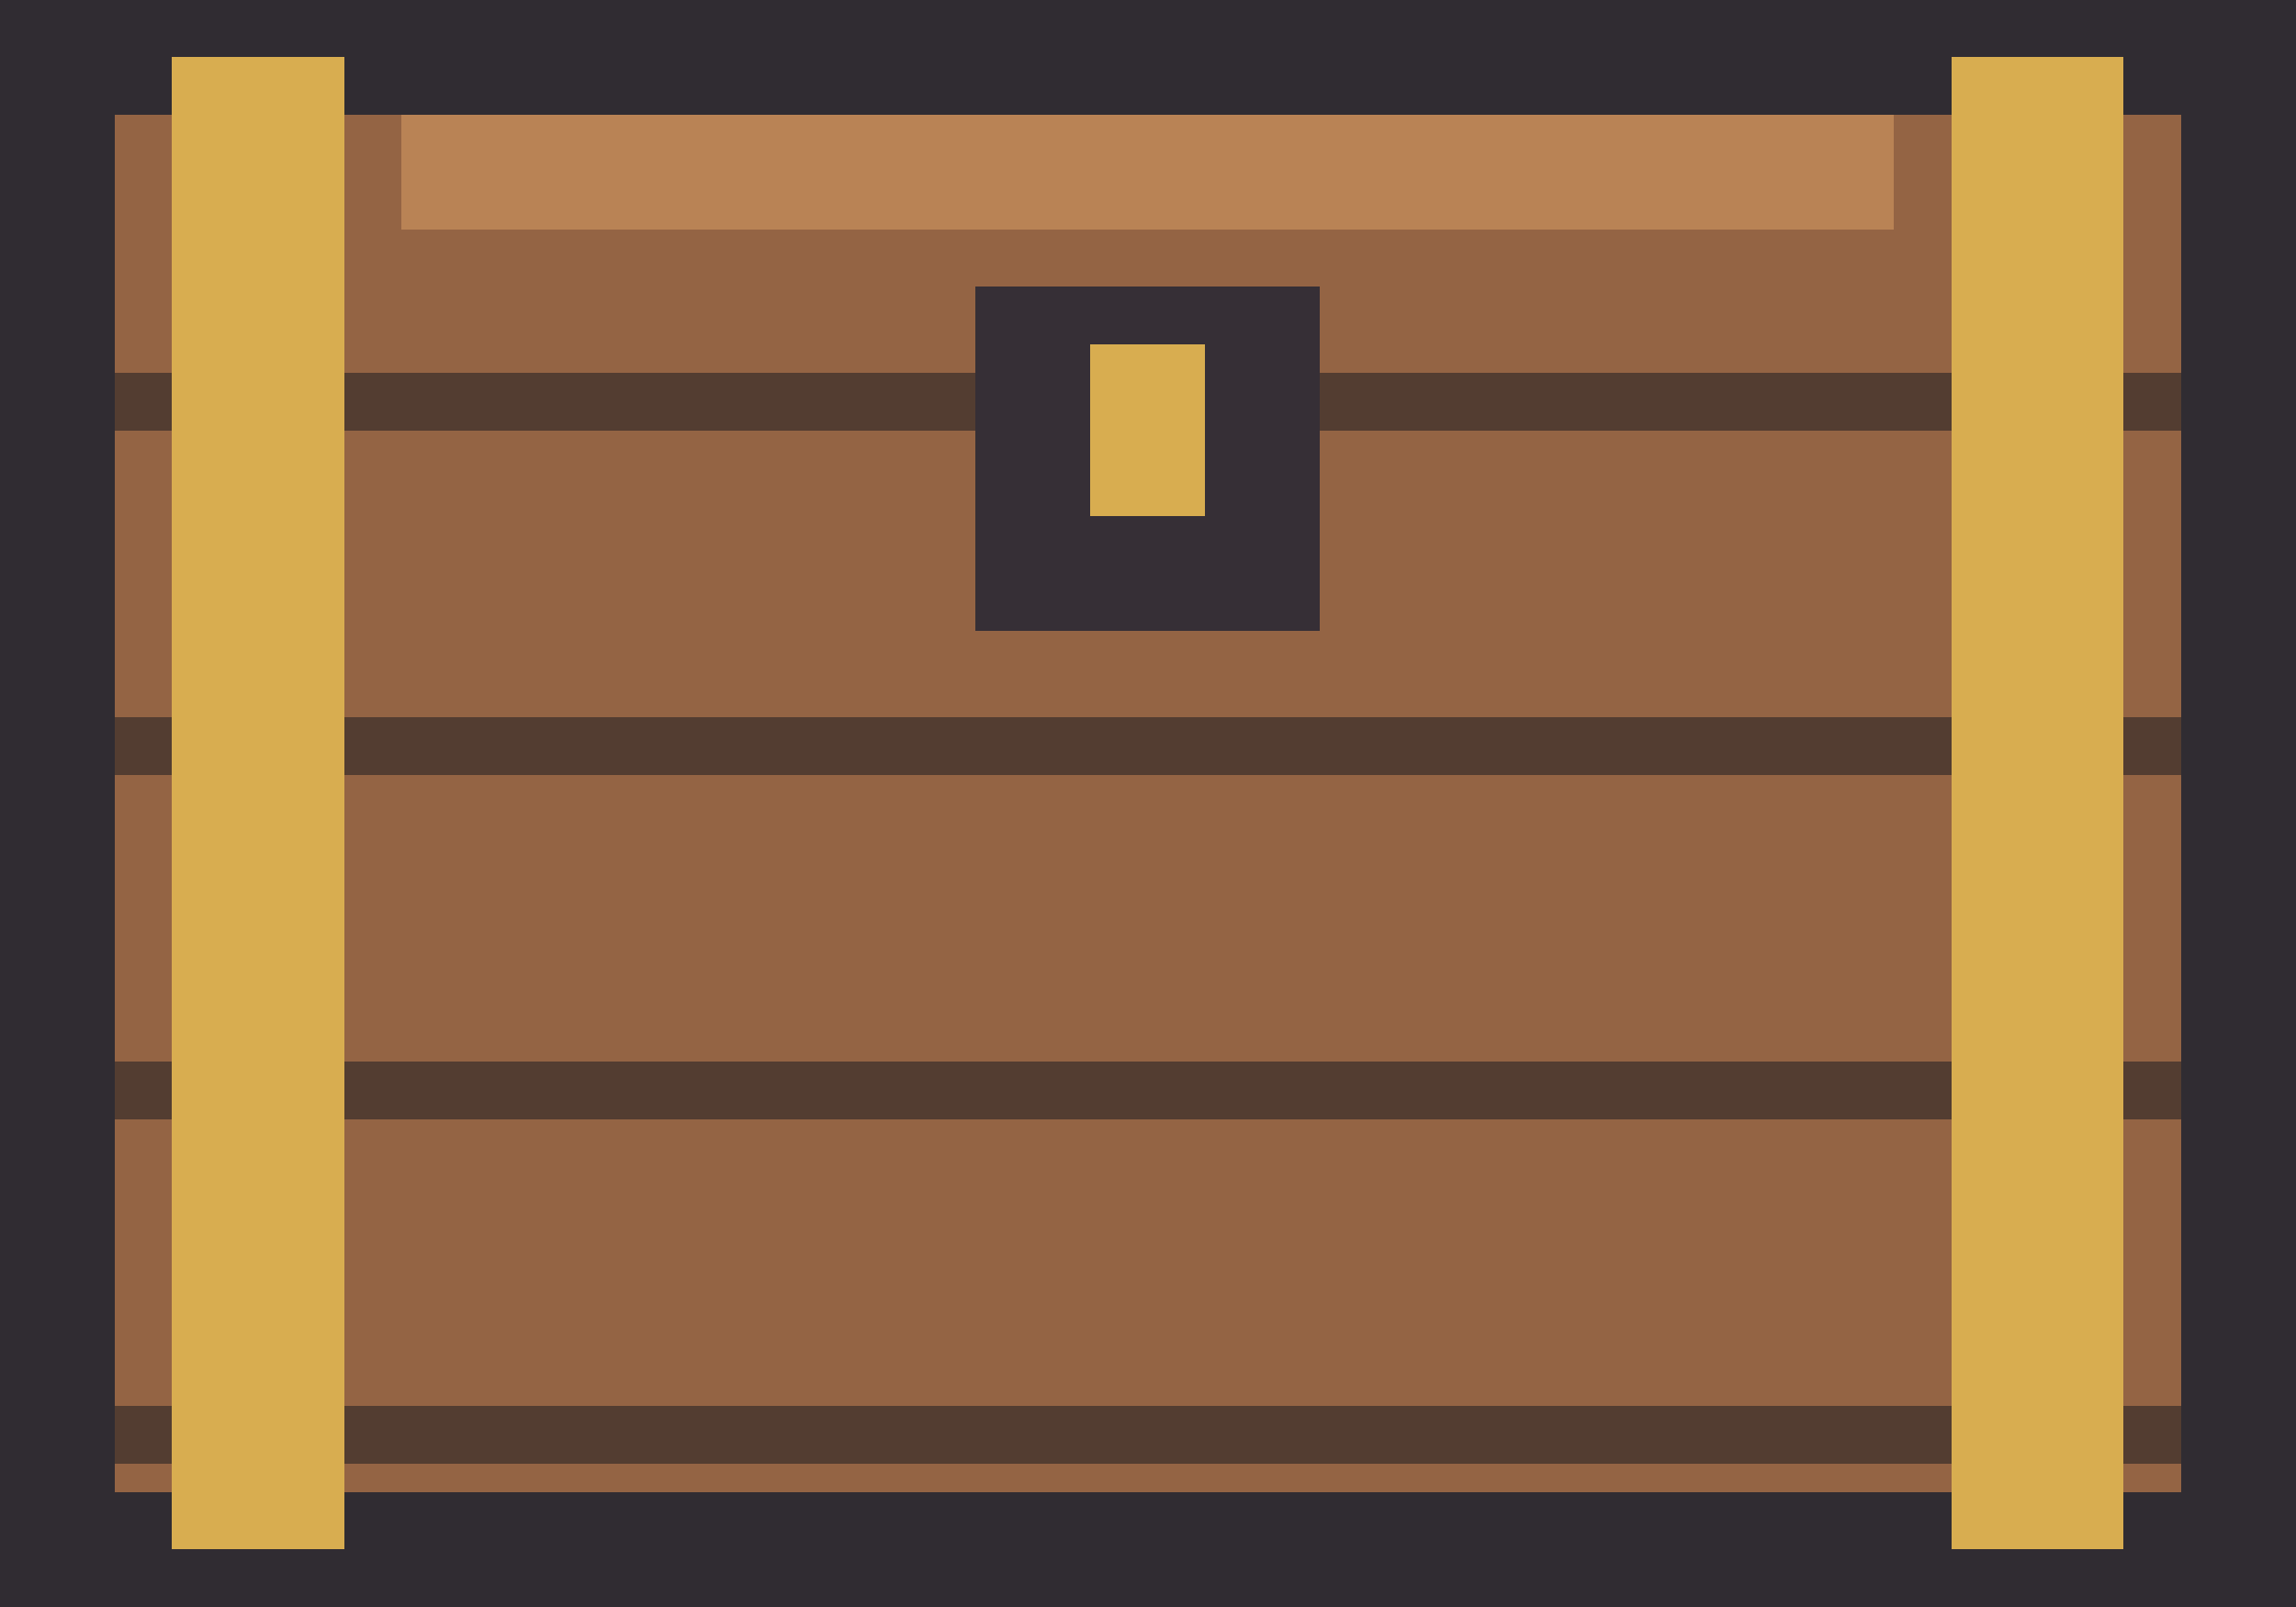
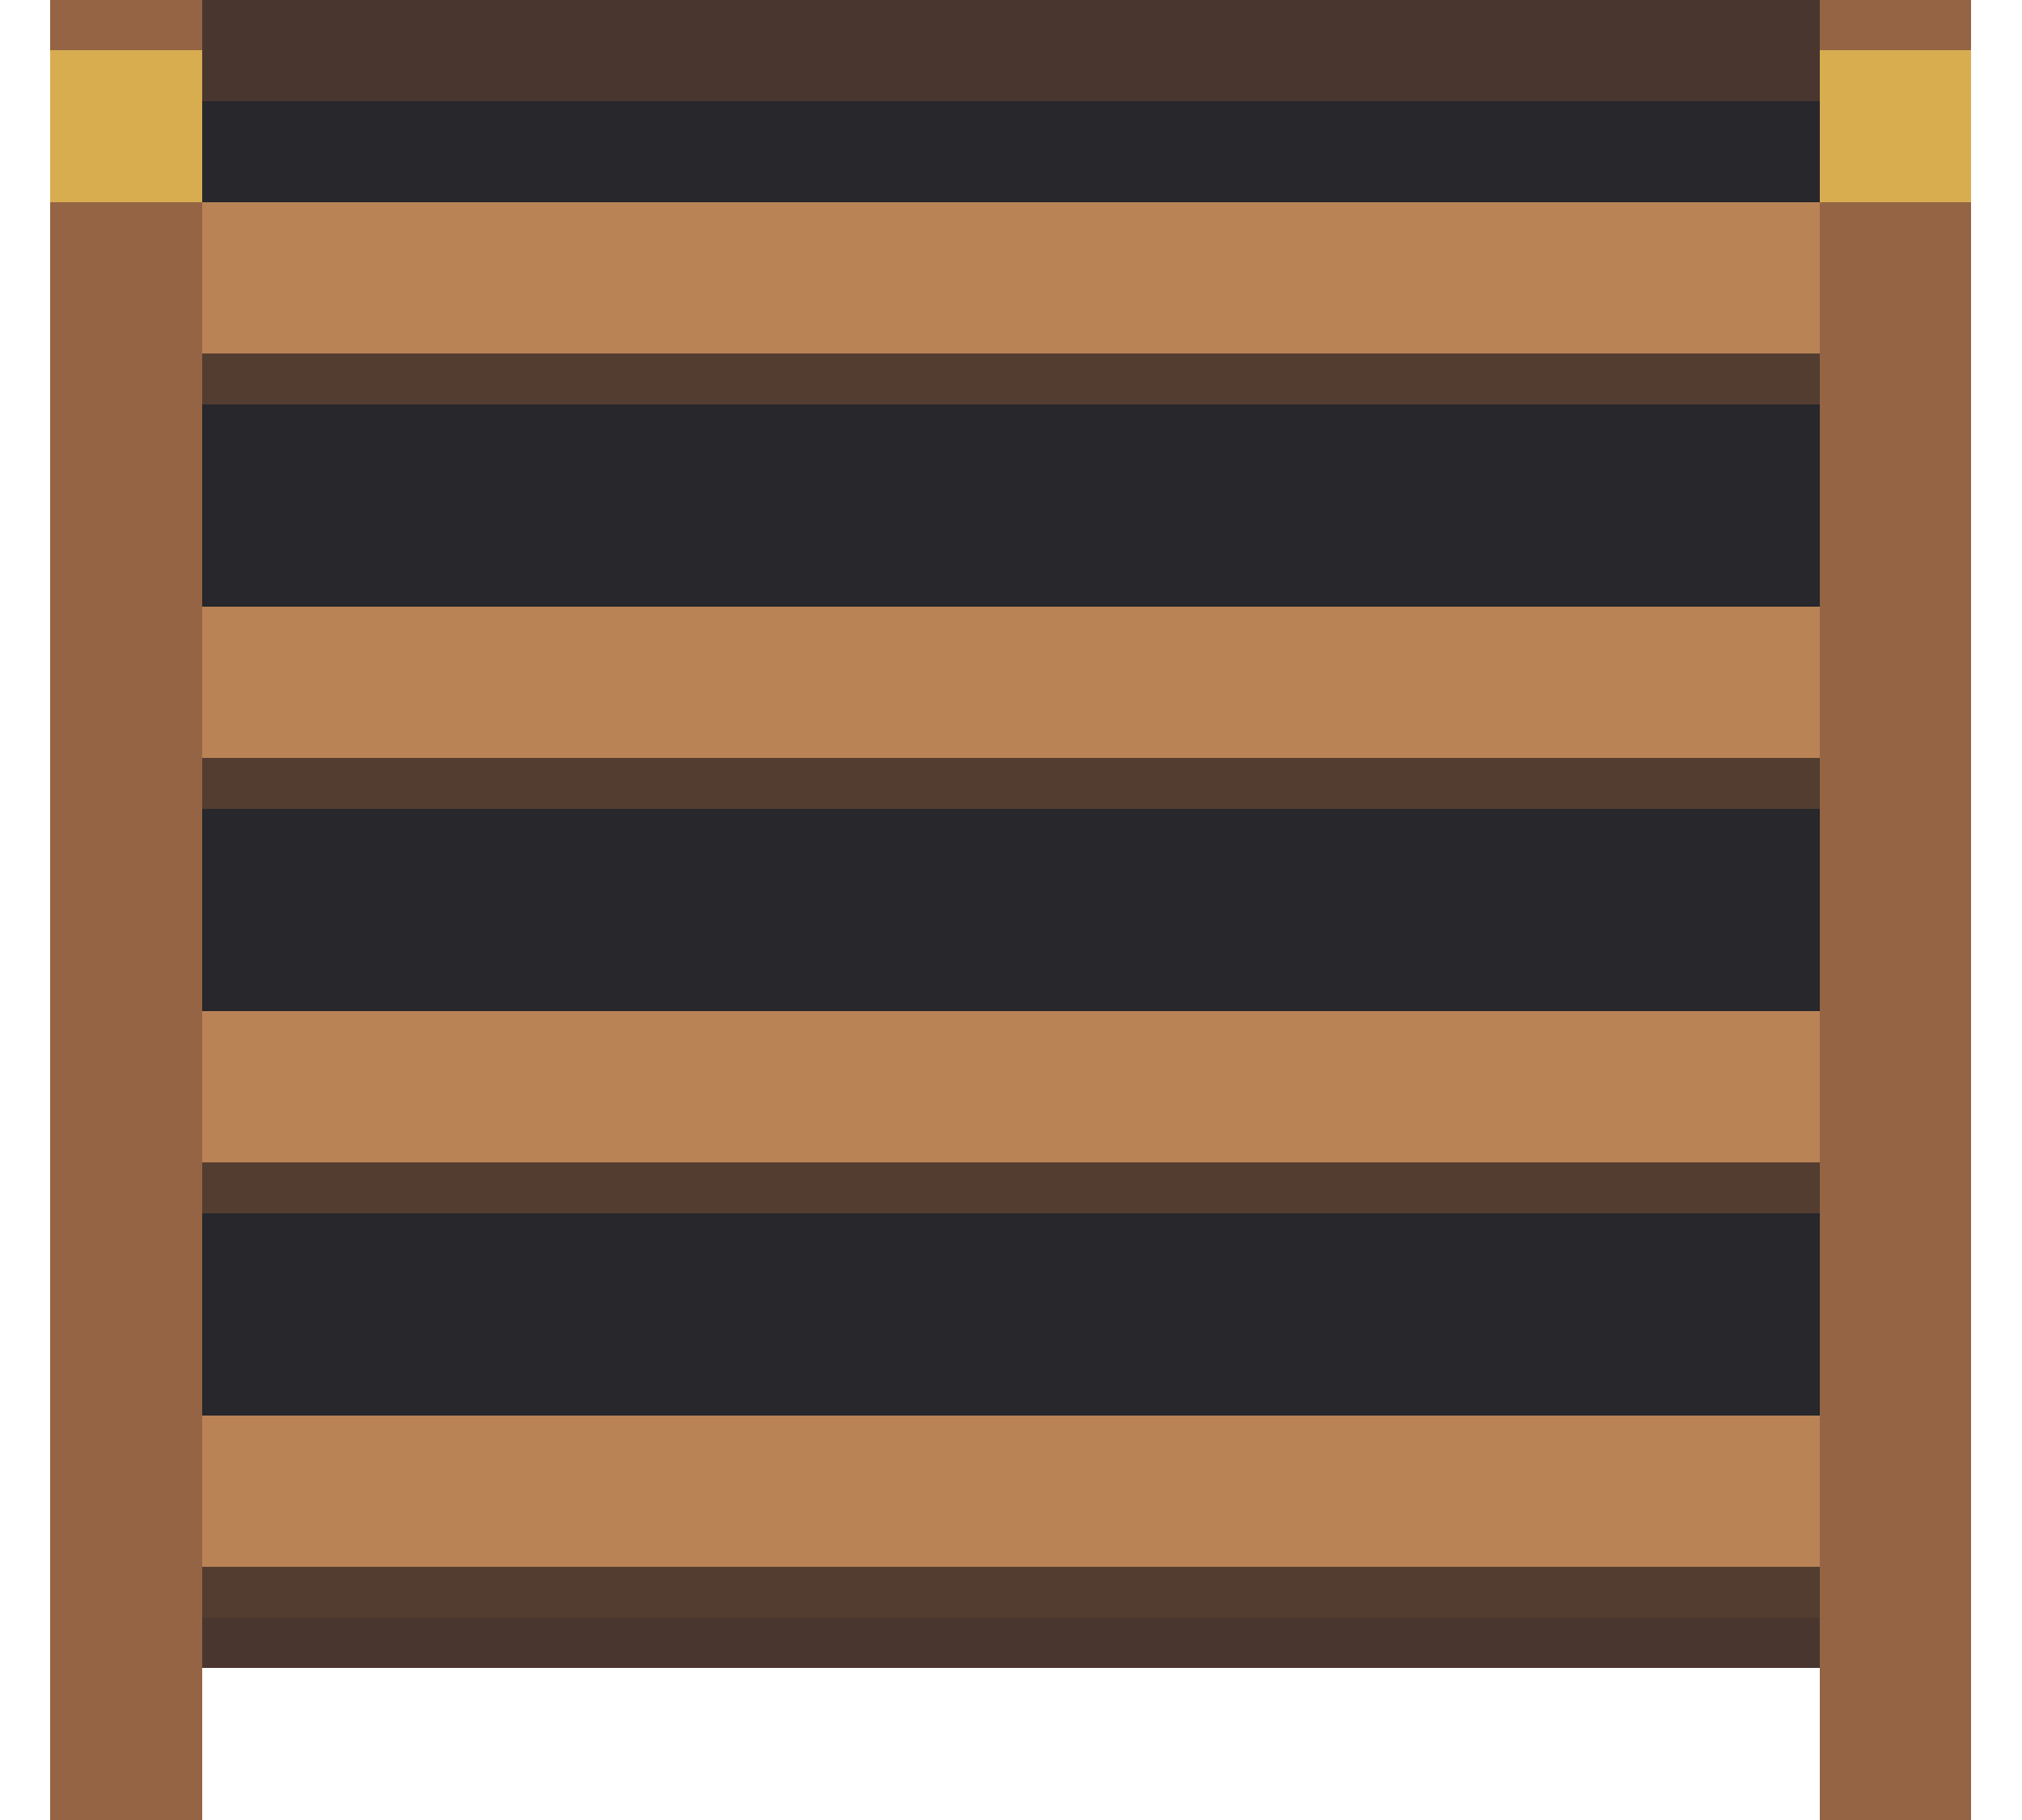
- <svg xmlns="http://www.w3.org/2000/svg" width="40" height="28" viewBox="0 0 40 28" shape-rendering="crispEdges">
-   <path fill="#302c32" d="M0 0H40V28H0Z" />
-   <path fill="#946444" d="M2 2H38V26H2Z" />
-   <path d="M2 7H38" stroke="#533d31" />
-   <path d="M2 13H38" stroke="#533d31" />
-   <path d="M2 19H38" stroke="#533d31" />
-   <path d="M2 25H38" stroke="#533d31" />
-   <path fill="#d8ad50" d="M3 1H6V27H3ZM34 1H37V27H34Z" />
-   <path fill="#362f36" d="M17 5H23V11H17Z" />
-   <path fill="#d8ad50" d="M19 6H21V9H19Z" />
-   <path fill="#b98355" d="M7 2H33V4H7Z" />
+ <svg xmlns="http://www.w3.org/2000/svg" width="40" height="36" shape-rendering="crispEdges">
+   <path fill="#49372f" d="M1 0H39V33H1Z" />
+   <path fill="#27272c" d="M4 2H36V31H4Z" />
+   <path fill="#b98355" d="M2 4H38V7H2Z" />
+   <path fill="#533d31" d="M3 7H37V8H3Z" />
+   <path fill="#b98355" d="M2 12H38V15H2Z" />
+   <path fill="#533d31" d="M3 15H37V16H3Z" />
+   <path fill="#b98355" d="M2 20H38V23H2Z" />
+   <path fill="#533d31" d="M3 23H37V24H3Z" />
+   <path fill="#b98355" d="M2 28H38V31H2Z" />
+   <path fill="#533d31" d="M3 31H37V32H3Z" />
+   <path fill="#946444" d="M1 0H4V36H1ZM36 0H39V36H36Z" />
+   <path fill="#d8ad50" d="M1 1H4V4H1ZM36 1H39V4H36Z" />
</svg>
